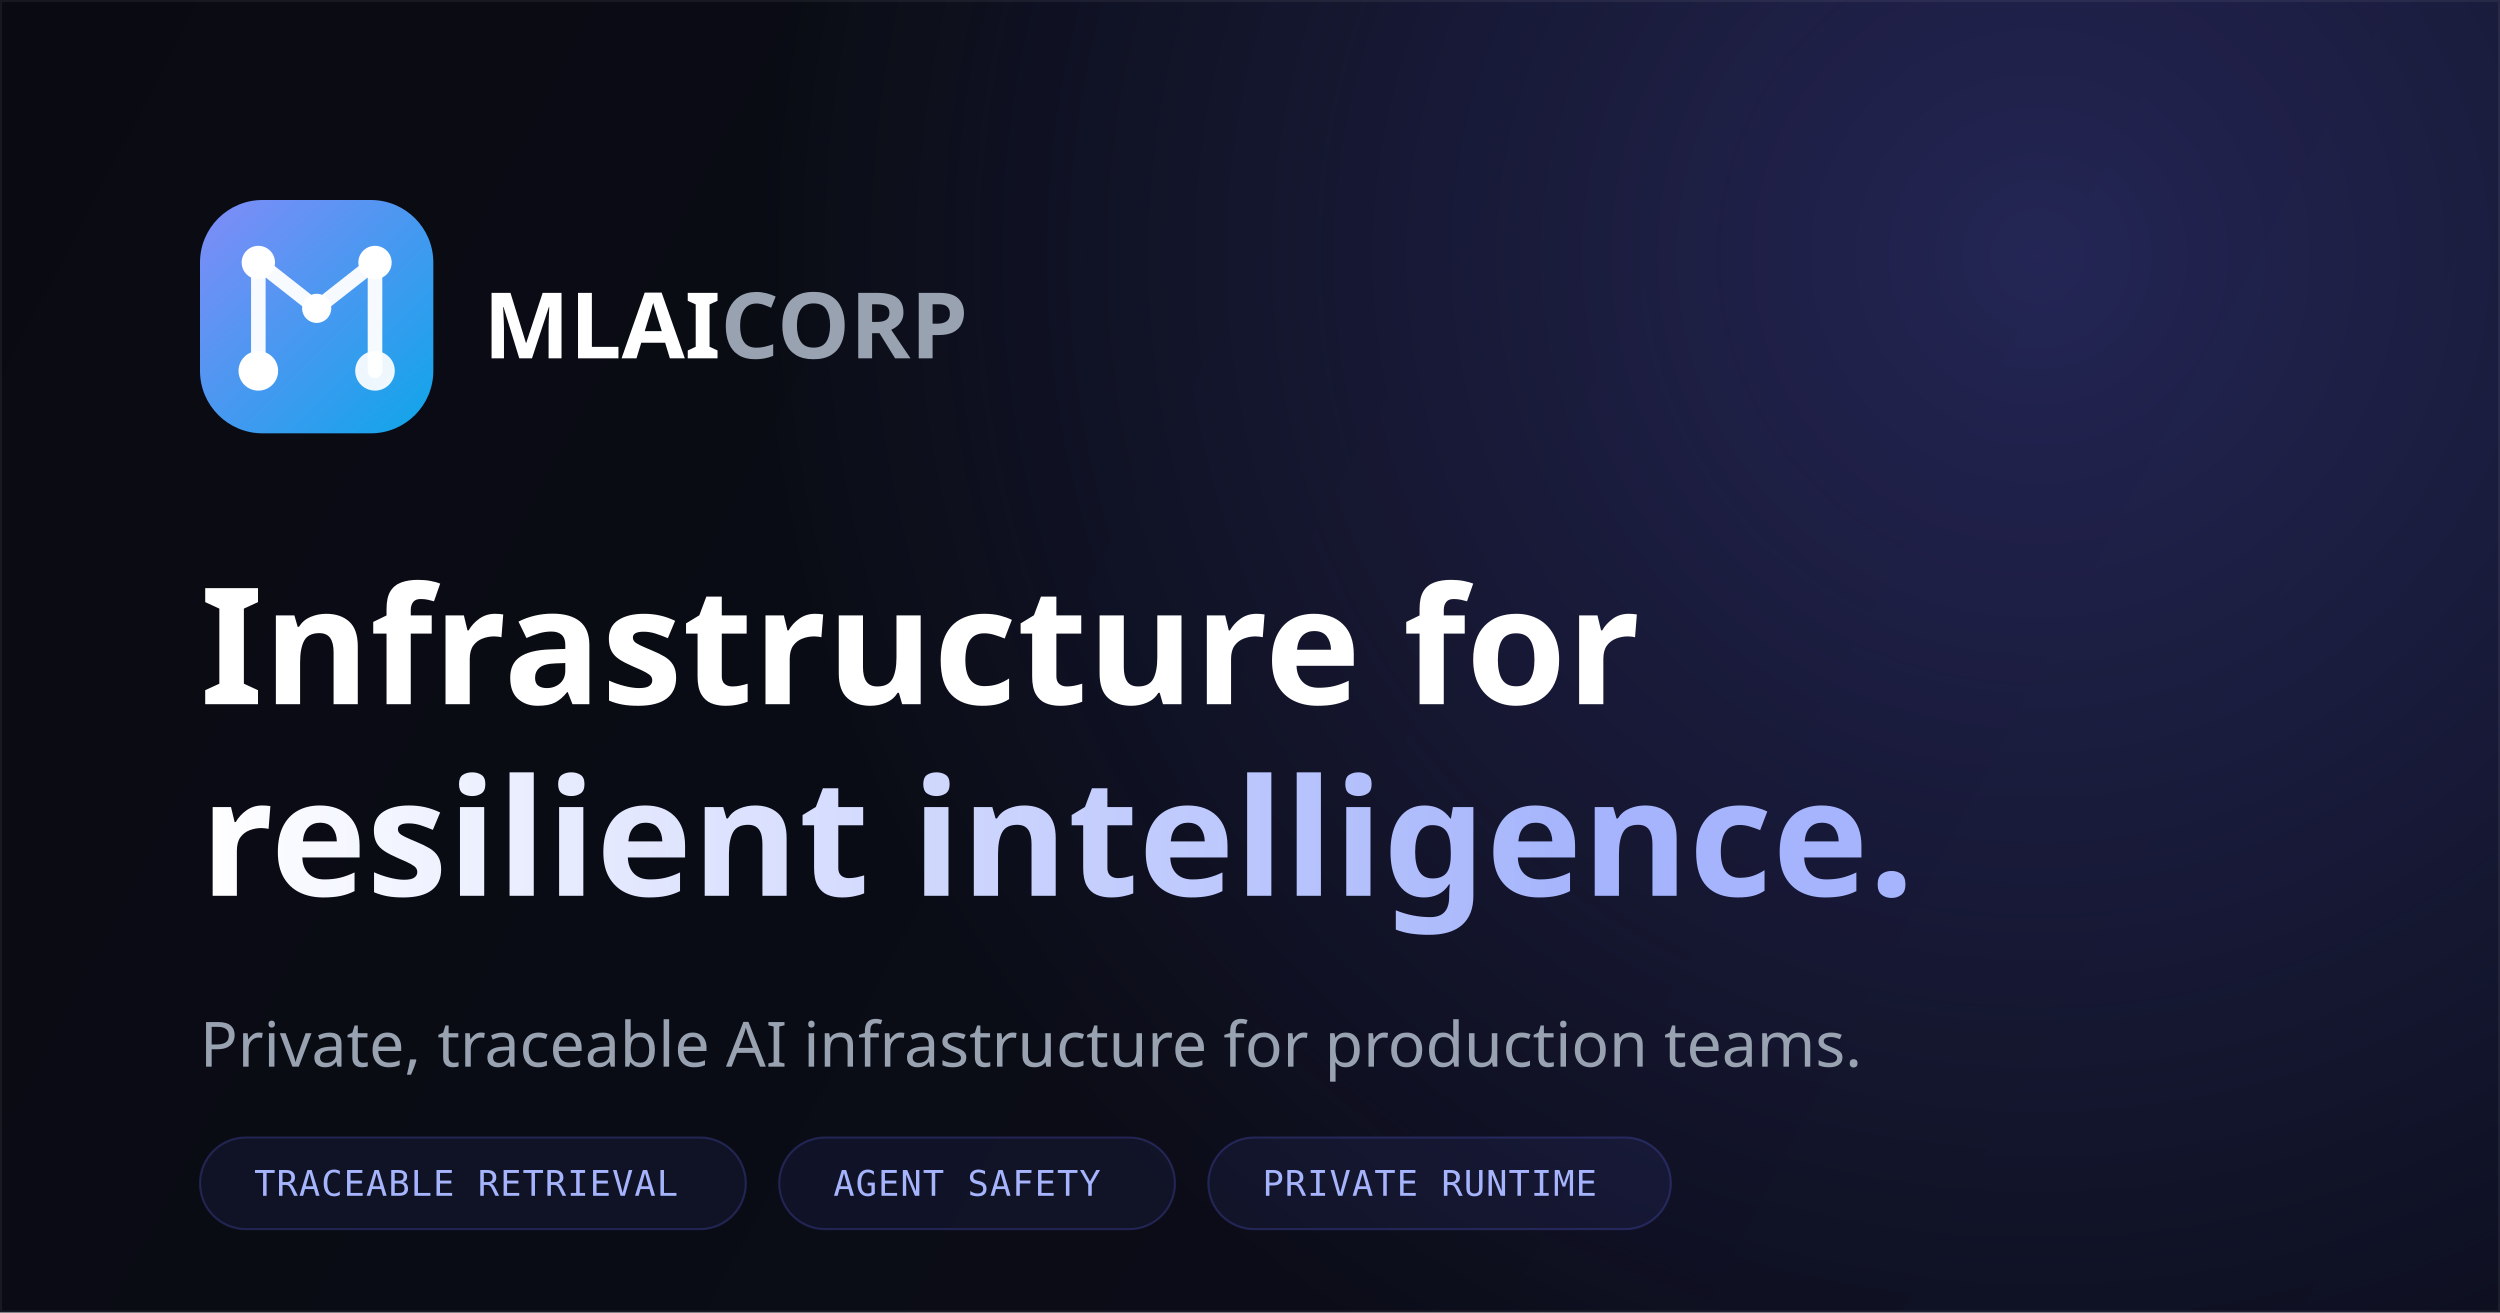
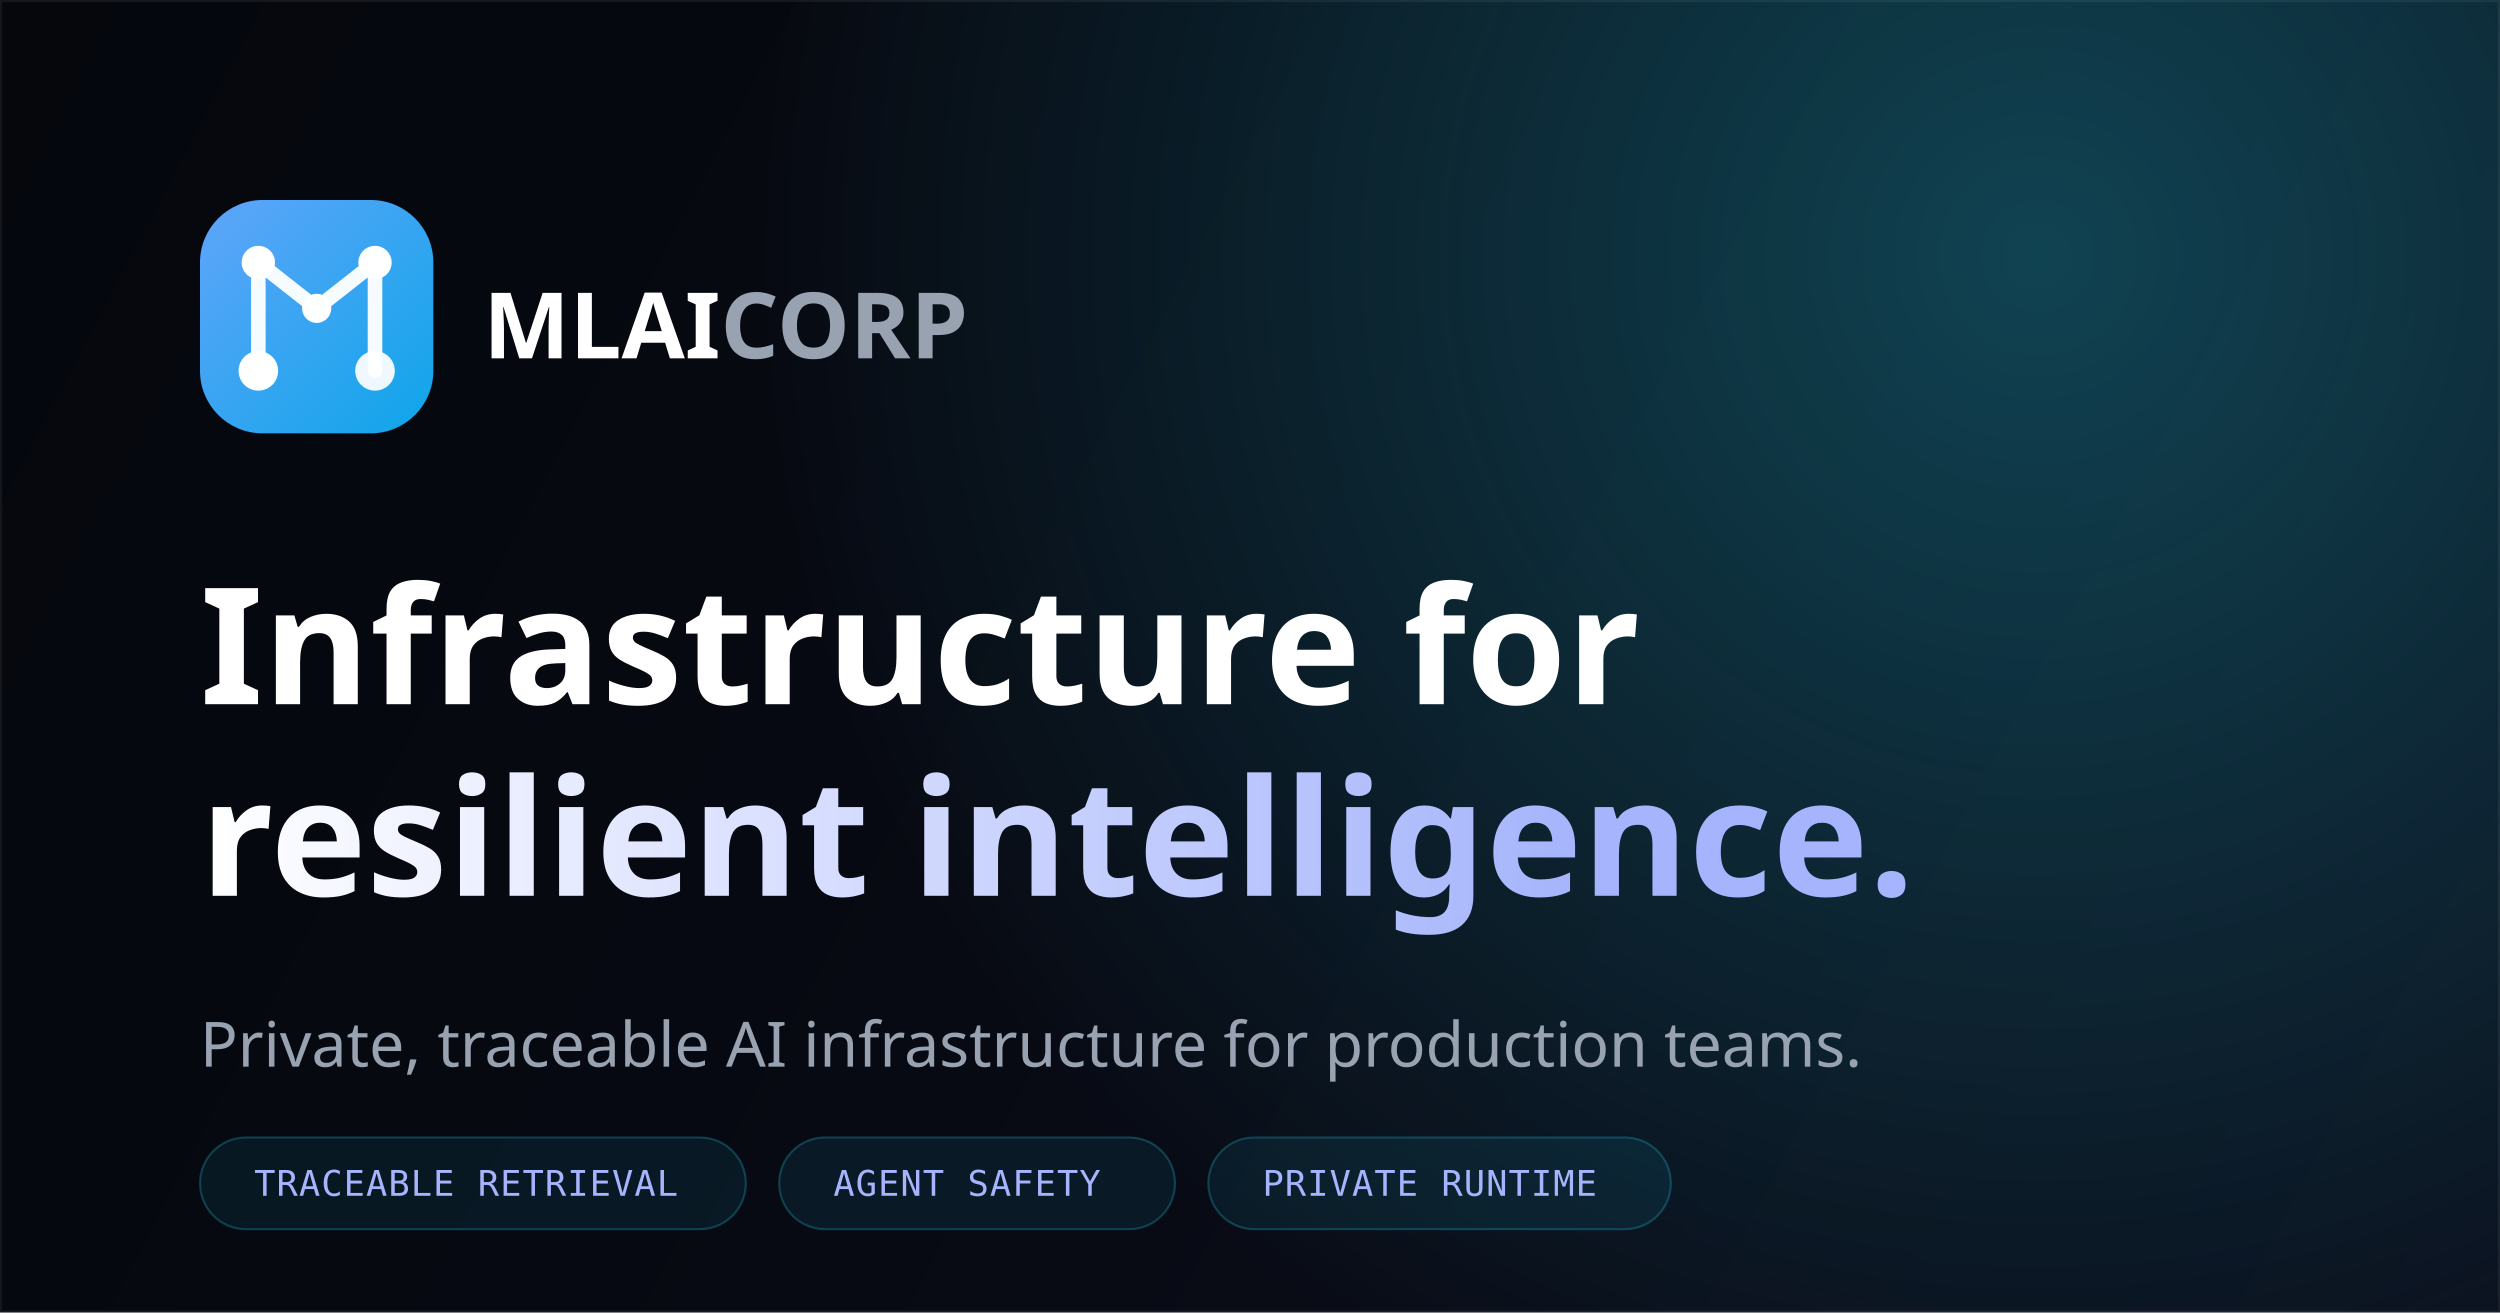
<svg xmlns="http://www.w3.org/2000/svg" width="1200" height="630" viewBox="0 0 1200 630" fill="none">
  <defs>
    <linearGradient id="canvas" x1="0" y1="0" x2="1200" y2="630" gradientUnits="userSpaceOnUse">
-       <stop stop-color="#0A0B12" />
+       <stop stop-color="#05070d" />
      <stop offset="1" stop-color="#0B0D1A" />
    </linearGradient>
    <radialGradient id="glow" cx="0" cy="0" r="1" gradientTransform="translate(980 120) rotate(130) scale(620)" gradientUnits="userSpaceOnUse">
-       <stop stop-color="#6366F1" stop-opacity="0.28" />
-       <stop offset="1" stop-color="#6366F1" stop-opacity="0" />
+       <stop stop-color="#22d3ee" stop-opacity="0.28" />
+       <stop offset="1" stop-color="#22d3ee" stop-opacity="0" />
    </radialGradient>
    <linearGradient id="mark" x1="96" y1="96" x2="208" y2="208" gradientUnits="userSpaceOnUse">
-       <stop stop-color="#818CF8" />
+       <stop stop-color="#60a5fa" />
      <stop offset="1" stop-color="#0EA5E9" />
    </linearGradient>
    <linearGradient id="accent" x1="96" y1="0" x2="760" y2="0" gradientUnits="userSpaceOnUse">
      <stop stop-color="#FFFFFF" />
      <stop offset="1" stop-color="#A5B4FC" />
    </linearGradient>
  </defs>
  <rect width="1200" height="630" fill="url(#canvas)" />
  <rect width="1200" height="630" fill="url(#glow)" />
  <rect x="0.5" y="0.5" width="1199" height="629" stroke="#FFFFFF" stroke-opacity="0.06" />
  <rect x="96" y="96" width="112" height="112" rx="30" fill="url(#mark)" />
  <path d="M124 178 L124 126 L152 148 L180 126 L180 178" stroke="#FFFFFF" stroke-width="7" stroke-linecap="round" stroke-linejoin="round" opacity="0.95" />
  <circle cx="124" cy="178" r="9.5" fill="#FFFFFF" />
  <circle cx="124" cy="126" r="8" fill="#FFFFFF" />
  <circle cx="152" cy="148" r="7" fill="#FFFFFF" />
  <circle cx="180" cy="126" r="8" fill="#FFFFFF" />
  <circle cx="180" cy="178" r="9.5" fill="#FFFFFF" opacity="0.92" />
  <text x="232" y="172" font-family="Outfit, Geist, system-ui, sans-serif" font-size="44" font-weight="700" fill="#FFFFFF">MLAI<tspan fill="#98A2B0"> CORP</tspan>
  </text>
  <text x="96" y="338" font-family="Outfit, Geist, system-ui, sans-serif" font-size="78" font-weight="700" fill="#FFFFFF">Infrastructure for</text>
  <text x="96" y="430" font-family="Outfit, Geist, system-ui, sans-serif" font-size="78" font-weight="700" fill="url(#accent)">resilient intelligence.</text>
  <text x="96" y="512" font-family="Geist, system-ui, sans-serif" font-size="30" fill="#98A2B0">Private, traceable AI infrastructure for production teams.</text>
  <g font-family="JetBrains Mono, ui-monospace, monospace" font-size="17" letter-spacing="0.5" fill="#A5B4FC">
-     <rect x="96" y="546" width="262" height="44" rx="22" fill="#6366F1" fill-opacity="0.08" stroke="#6366F1" stroke-opacity="0.25" />
+     <rect x="96" y="546" width="262" height="44" rx="22" fill="#22d3ee" fill-opacity="0.08" stroke="#22d3ee" stroke-opacity="0.25" />
    <text x="122" y="574">TRACEABLE RETRIEVAL</text>
-     <rect x="374" y="546" width="190" height="44" rx="22" fill="#6366F1" fill-opacity="0.08" stroke="#6366F1" stroke-opacity="0.25" />
+     <rect x="374" y="546" width="190" height="44" rx="22" fill="#22d3ee" fill-opacity="0.08" stroke="#22d3ee" stroke-opacity="0.25" />
    <text x="400" y="574">AGENT SAFETY</text>
-     <rect x="580" y="546" width="222" height="44" rx="22" fill="#6366F1" fill-opacity="0.08" stroke="#6366F1" stroke-opacity="0.25" />
+     <rect x="580" y="546" width="222" height="44" rx="22" fill="#22d3ee" fill-opacity="0.08" stroke="#22d3ee" stroke-opacity="0.25" />
    <text x="606" y="574">PRIVATE RUNTIME</text>
  </g>
</svg>
